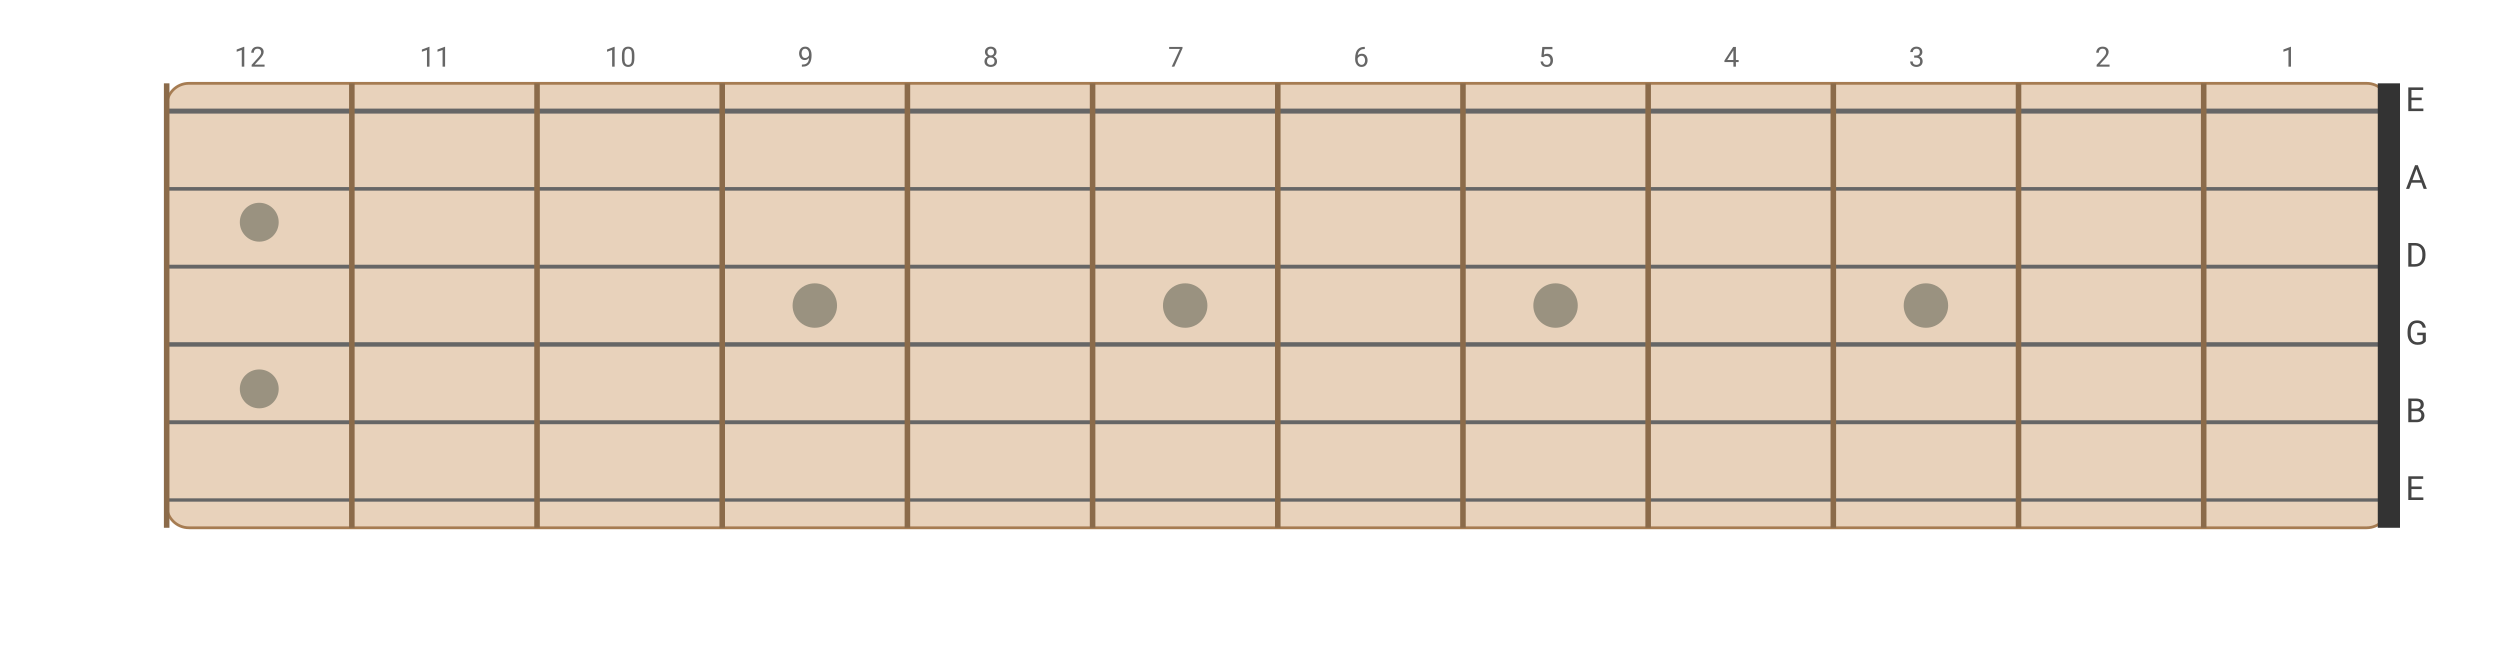
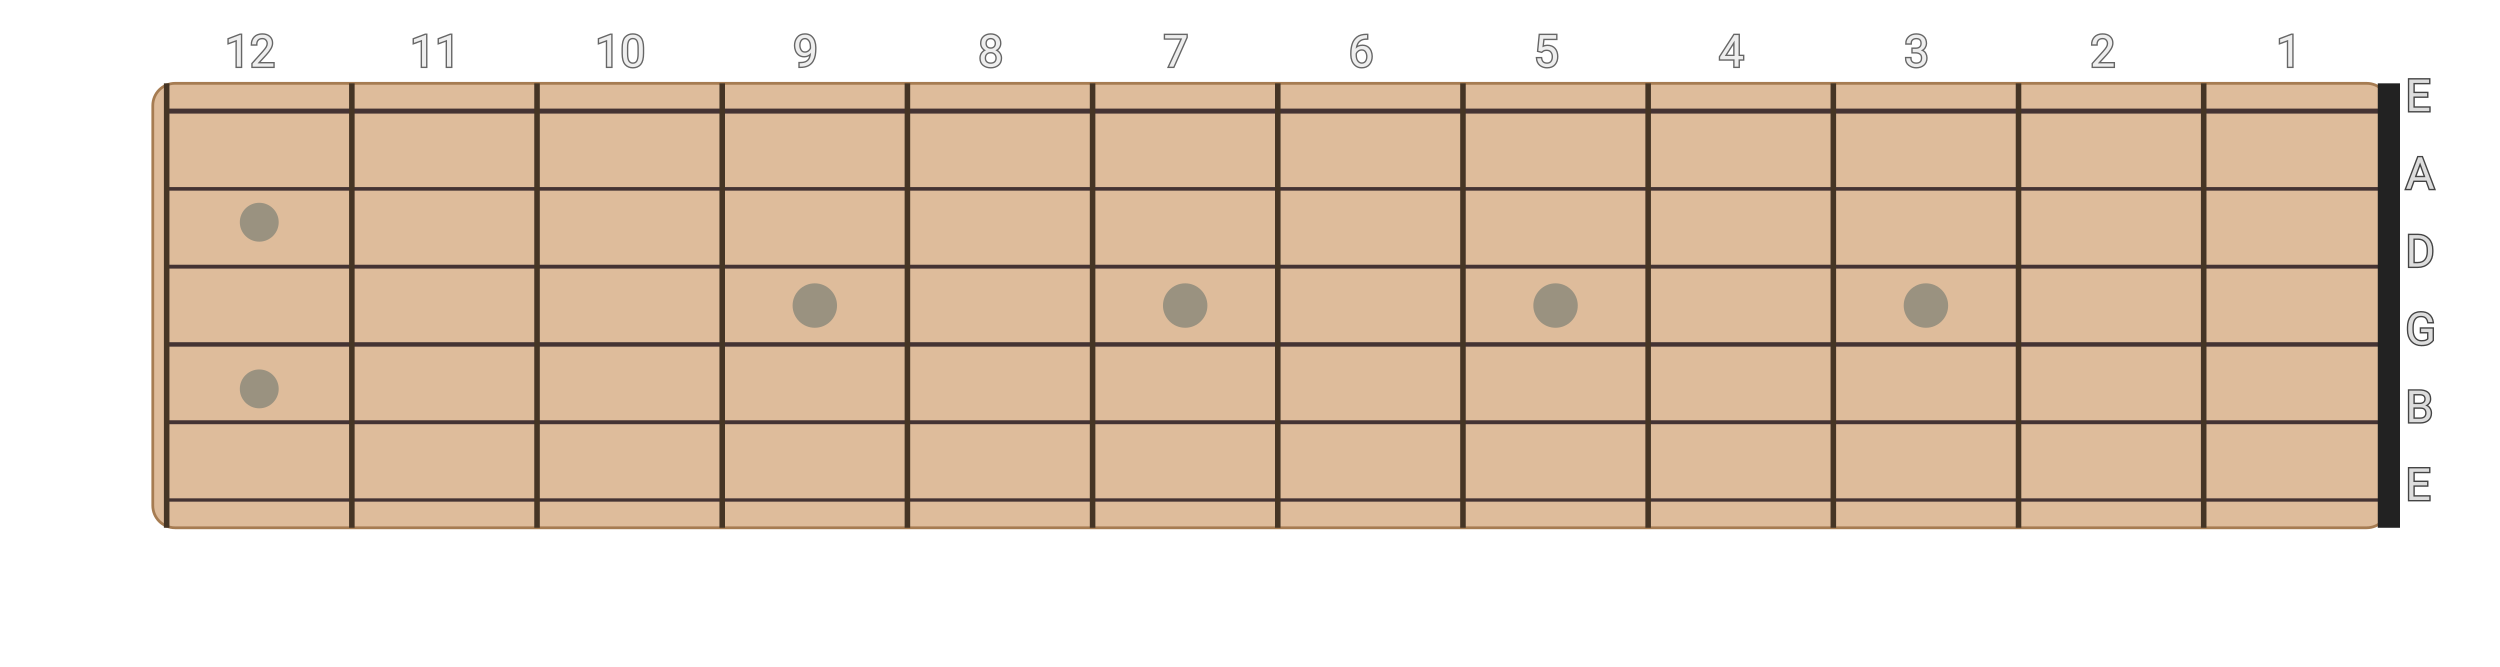
<svg xmlns="http://www.w3.org/2000/svg" width="900" height="240" viewBox="0 0 900 240" role="img" aria-label="Gitarrengriffbrett mit halbtransparentem Holz">
  <style>
-     .board { fill: #d2a679; fill-opacity: 0.5; stroke: #a67c52; stroke-width: 1; } /* wärmeres Holz, halbtransparent */
-     .fret  { stroke: #8b6b4a; stroke-width: 2; }
-     .nut   { stroke: #333; stroke-width: 8; }
-     .string { stroke: #666; stroke-linecap: round; }
+     .board { fill: #d2a679; fill-opacity: 0.75; stroke: #a67c52; stroke-width: 1; } /* wärmeres Holz, halbtransparent */
+     .fret  { stroke: #453525; stroke-width: 2; }
+     .nut   { stroke: #222; stroke-width: 8; }
+     .string { stroke: #433; stroke-linecap: round; }
    .marker-dot { fill: #9a9280; }
-     .label { font: 12px system-ui, -apple-system, "Segoe UI", Roboto, sans-serif; fill: #444; }
-     .fretno { font: 10px system-ui, -apple-system, "Segoe UI", Roboto, sans-serif; fill: #666; }
+     .label { font: 16px system-ui, -apple-system, "Segoe UI", Roboto, sans-serif; stroke: #444; fill: #ddd; paint-order: stroke; }
+     .fretno { font: 16px system-ui, -apple-system, "Segoe UI", Roboto, sans-serif; stroke: #666; fill: #eee; paint-order: stroke; }
  </style>
-   <rect class="board" x="60" y="30" width="800" height="160" rx="8" />
+   <rect class="board" x="55" y="30" width="805" height="160" rx="8" />
  <g id="strings">
    <line class="string" x1="60" y1="40" x2="860" y2="40" stroke-width="1.8" />
    <line class="string" x1="60" y1="68" x2="860" y2="68" stroke-width="1.3" />
    <line class="string" x1="60" y1="96" x2="860" y2="96" stroke-width="1.4" />
    <line class="string" x1="60" y1="124" x2="860" y2="124" stroke-width="1.6" />
    <line class="string" x1="60" y1="152" x2="860" y2="152" stroke-width="1.4" />
    <line class="string" x1="60" y1="180" x2="860" y2="180" stroke-width="1.2" />
  </g>
  <line class="nut" x1="860" y1="30" x2="860" y2="190" />
  <g id="frets">
    <line class="fret" x1="793.333" y1="30" x2="793.333" y2="190" />
    <line class="fret" x1="726.667" y1="30" x2="726.667" y2="190" />
    <line class="fret" x1="660" y1="30" x2="660" y2="190" />
    <line class="fret" x1="593.333" y1="30" x2="593.333" y2="190" />
    <line class="fret" x1="526.667" y1="30" x2="526.667" y2="190" />
    <line class="fret" x1="460" y1="30" x2="460" y2="190" />
    <line class="fret" x1="393.333" y1="30" x2="393.333" y2="190" />
    <line class="fret" x1="326.667" y1="30" x2="326.667" y2="190" />
    <line class="fret" x1="260" y1="30" x2="260" y2="190" />
    <line class="fret" x1="193.333" y1="30" x2="193.333" y2="190" />
    <line class="fret" x1="126.667" y1="30" x2="126.667" y2="190" />
    <line class="fret" x1="60" y1="30" x2="60" y2="190" />
  </g>
  <g id="markers">
    <circle class="marker-dot" cx="693.333" cy="110" r="8" />
    <circle class="marker-dot" cx="560" cy="110" r="8" />
    <circle class="marker-dot" cx="426.667" cy="110" r="8" />
    <circle class="marker-dot" cx="293.333" cy="110" r="8" />
    <circle class="marker-dot" cx="93.333" cy="80" r="7" />
    <circle class="marker-dot" cx="93.333" cy="140" r="7" />
  </g>
  <g id="string-labels">
    <text class="label" x="866" y="40" text-anchor="start">E</text>
    <text class="label" x="866" y="68" text-anchor="start">A</text>
    <text class="label" x="866" y="96" text-anchor="start">D</text>
    <text class="label" x="866" y="124" text-anchor="start">G</text>
    <text class="label" x="866" y="152" text-anchor="start">B</text>
    <text class="label" x="866" y="180" text-anchor="start">E</text>
  </g>
  <g id="fret-numbers" class="fretno" text-anchor="middle">
    <text x="824" y="24">1</text>
    <text x="757" y="24">2</text>
    <text x="690" y="24">3</text>
    <text x="623.33" y="24">4</text>
    <text x="556.67" y="24">5</text>
    <text x="490" y="24">6</text>
    <text x="423.33" y="24">7</text>
    <text x="356.67" y="24">8</text>
    <text x="290" y="24">9</text>
    <text x="223.33" y="24">10</text>
    <text x="156.67" y="24">11</text>
    <text x="90" y="24">12</text>
  </g>
</svg>
